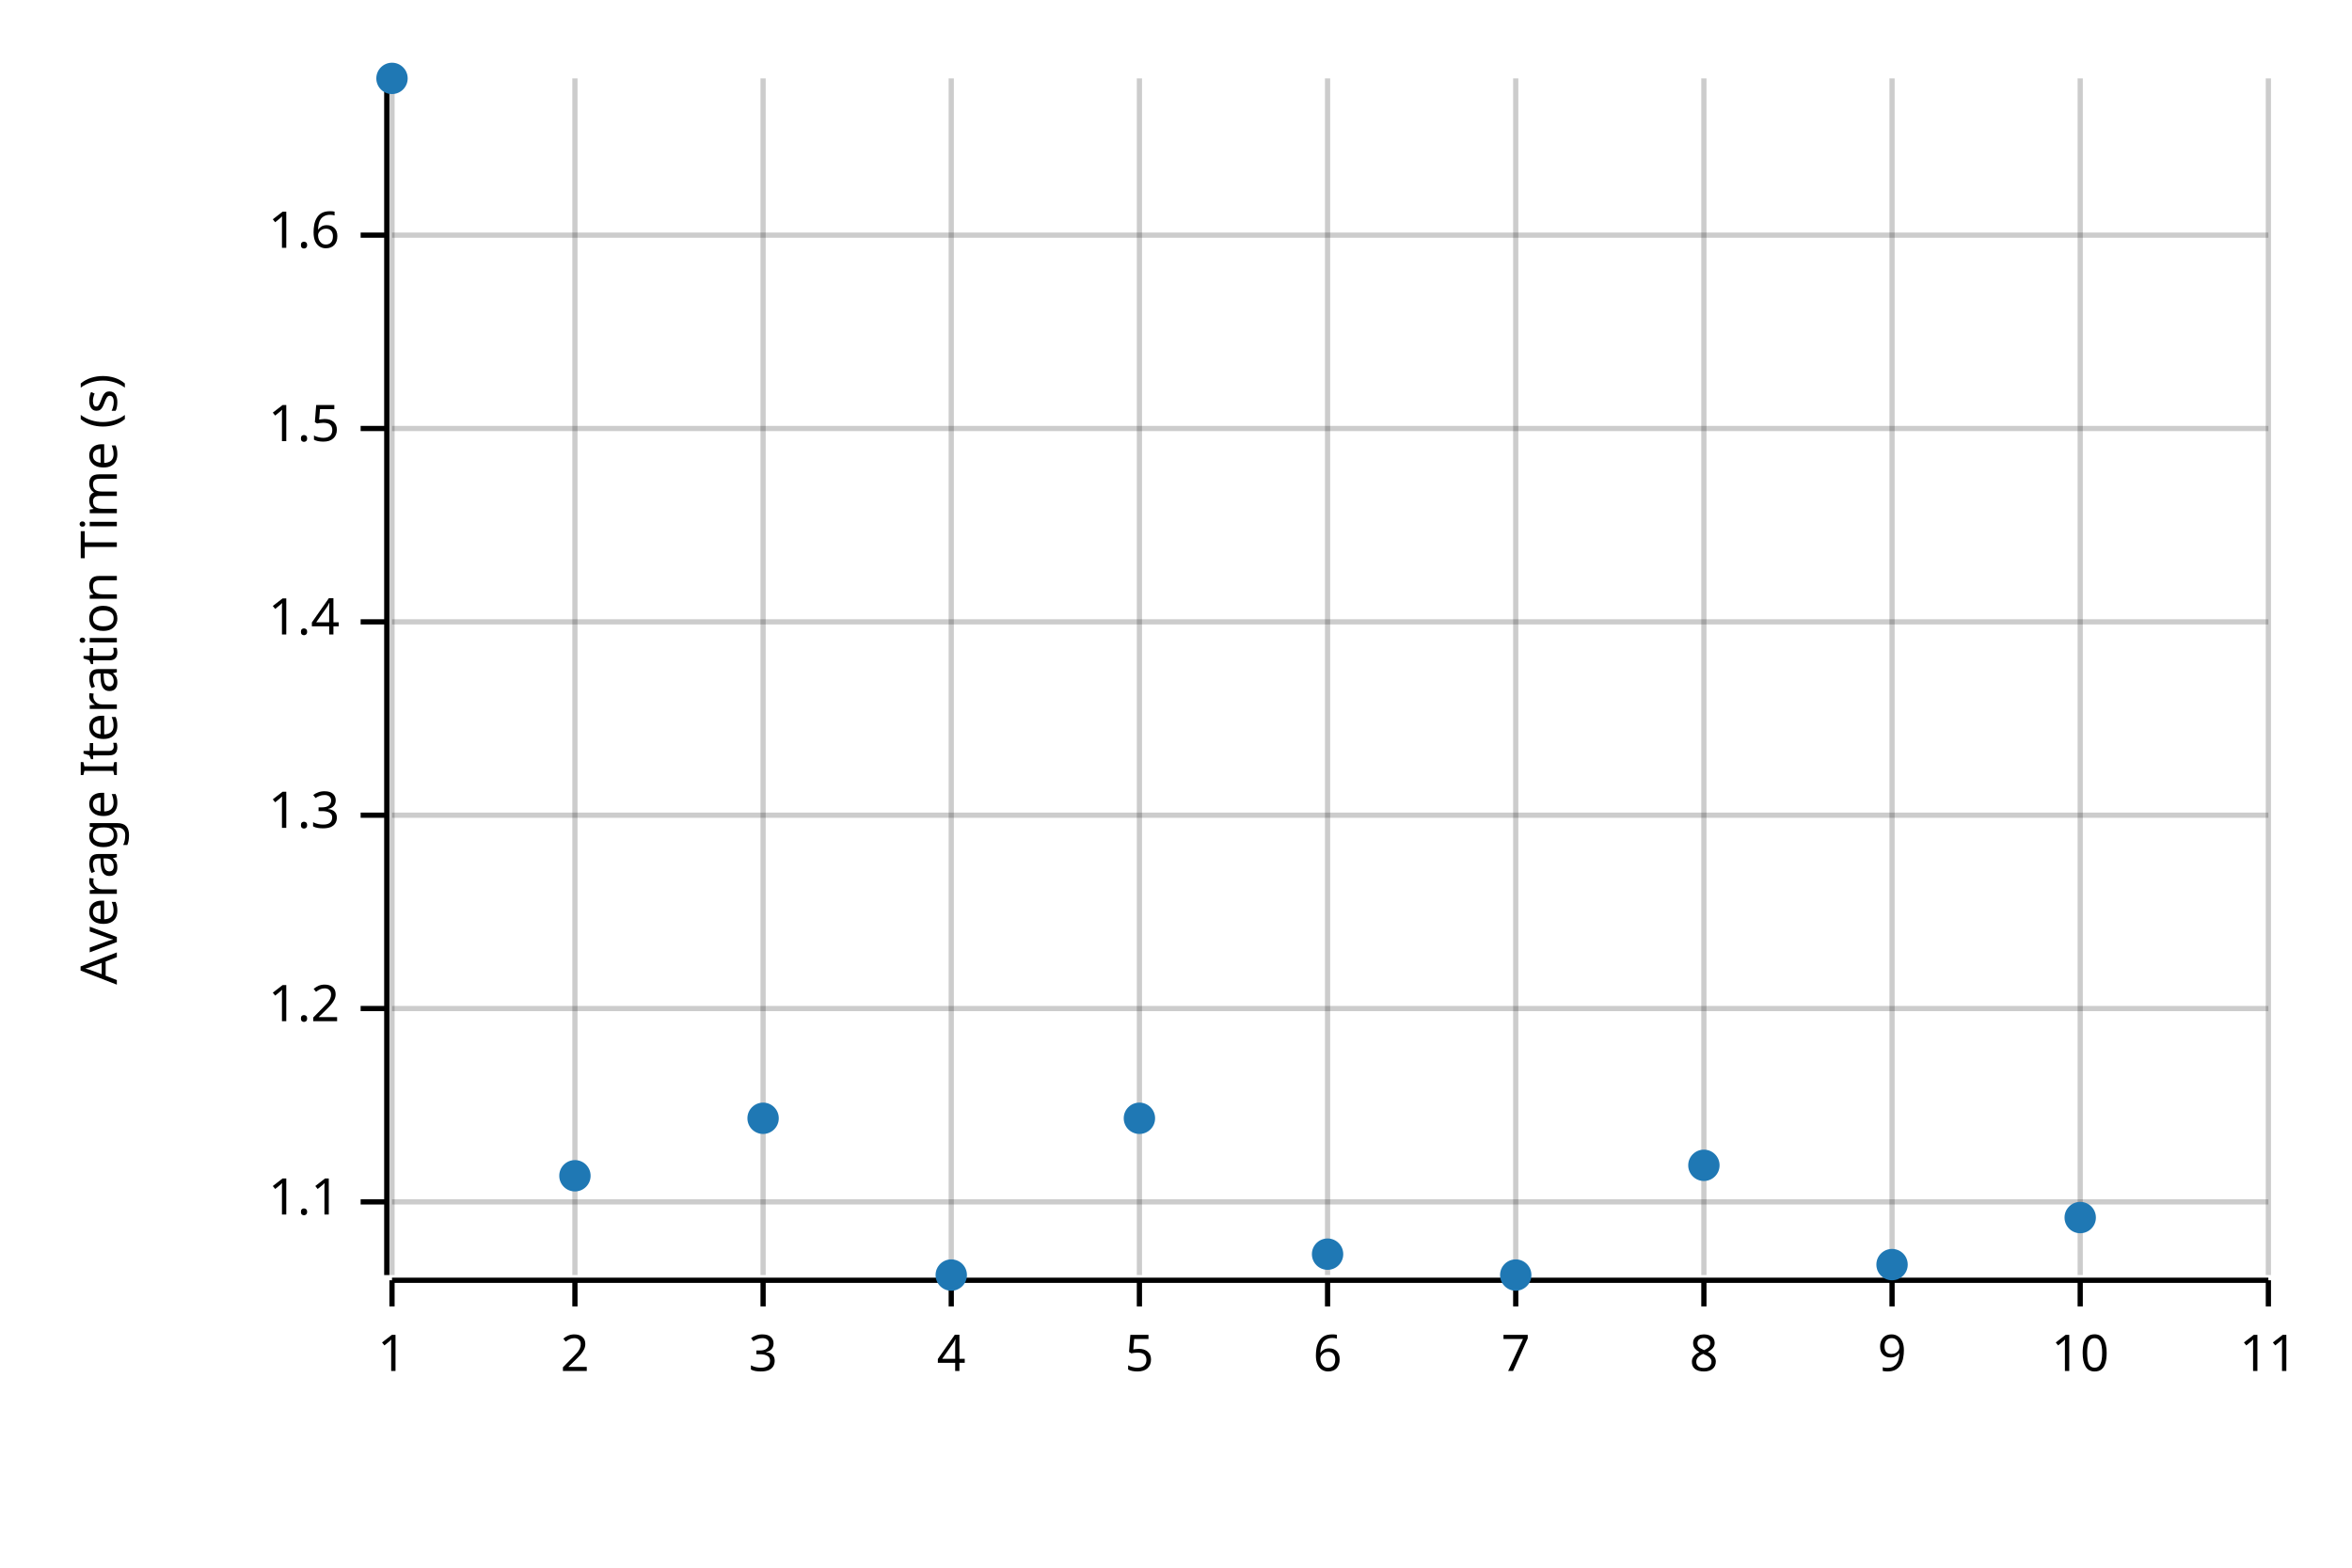
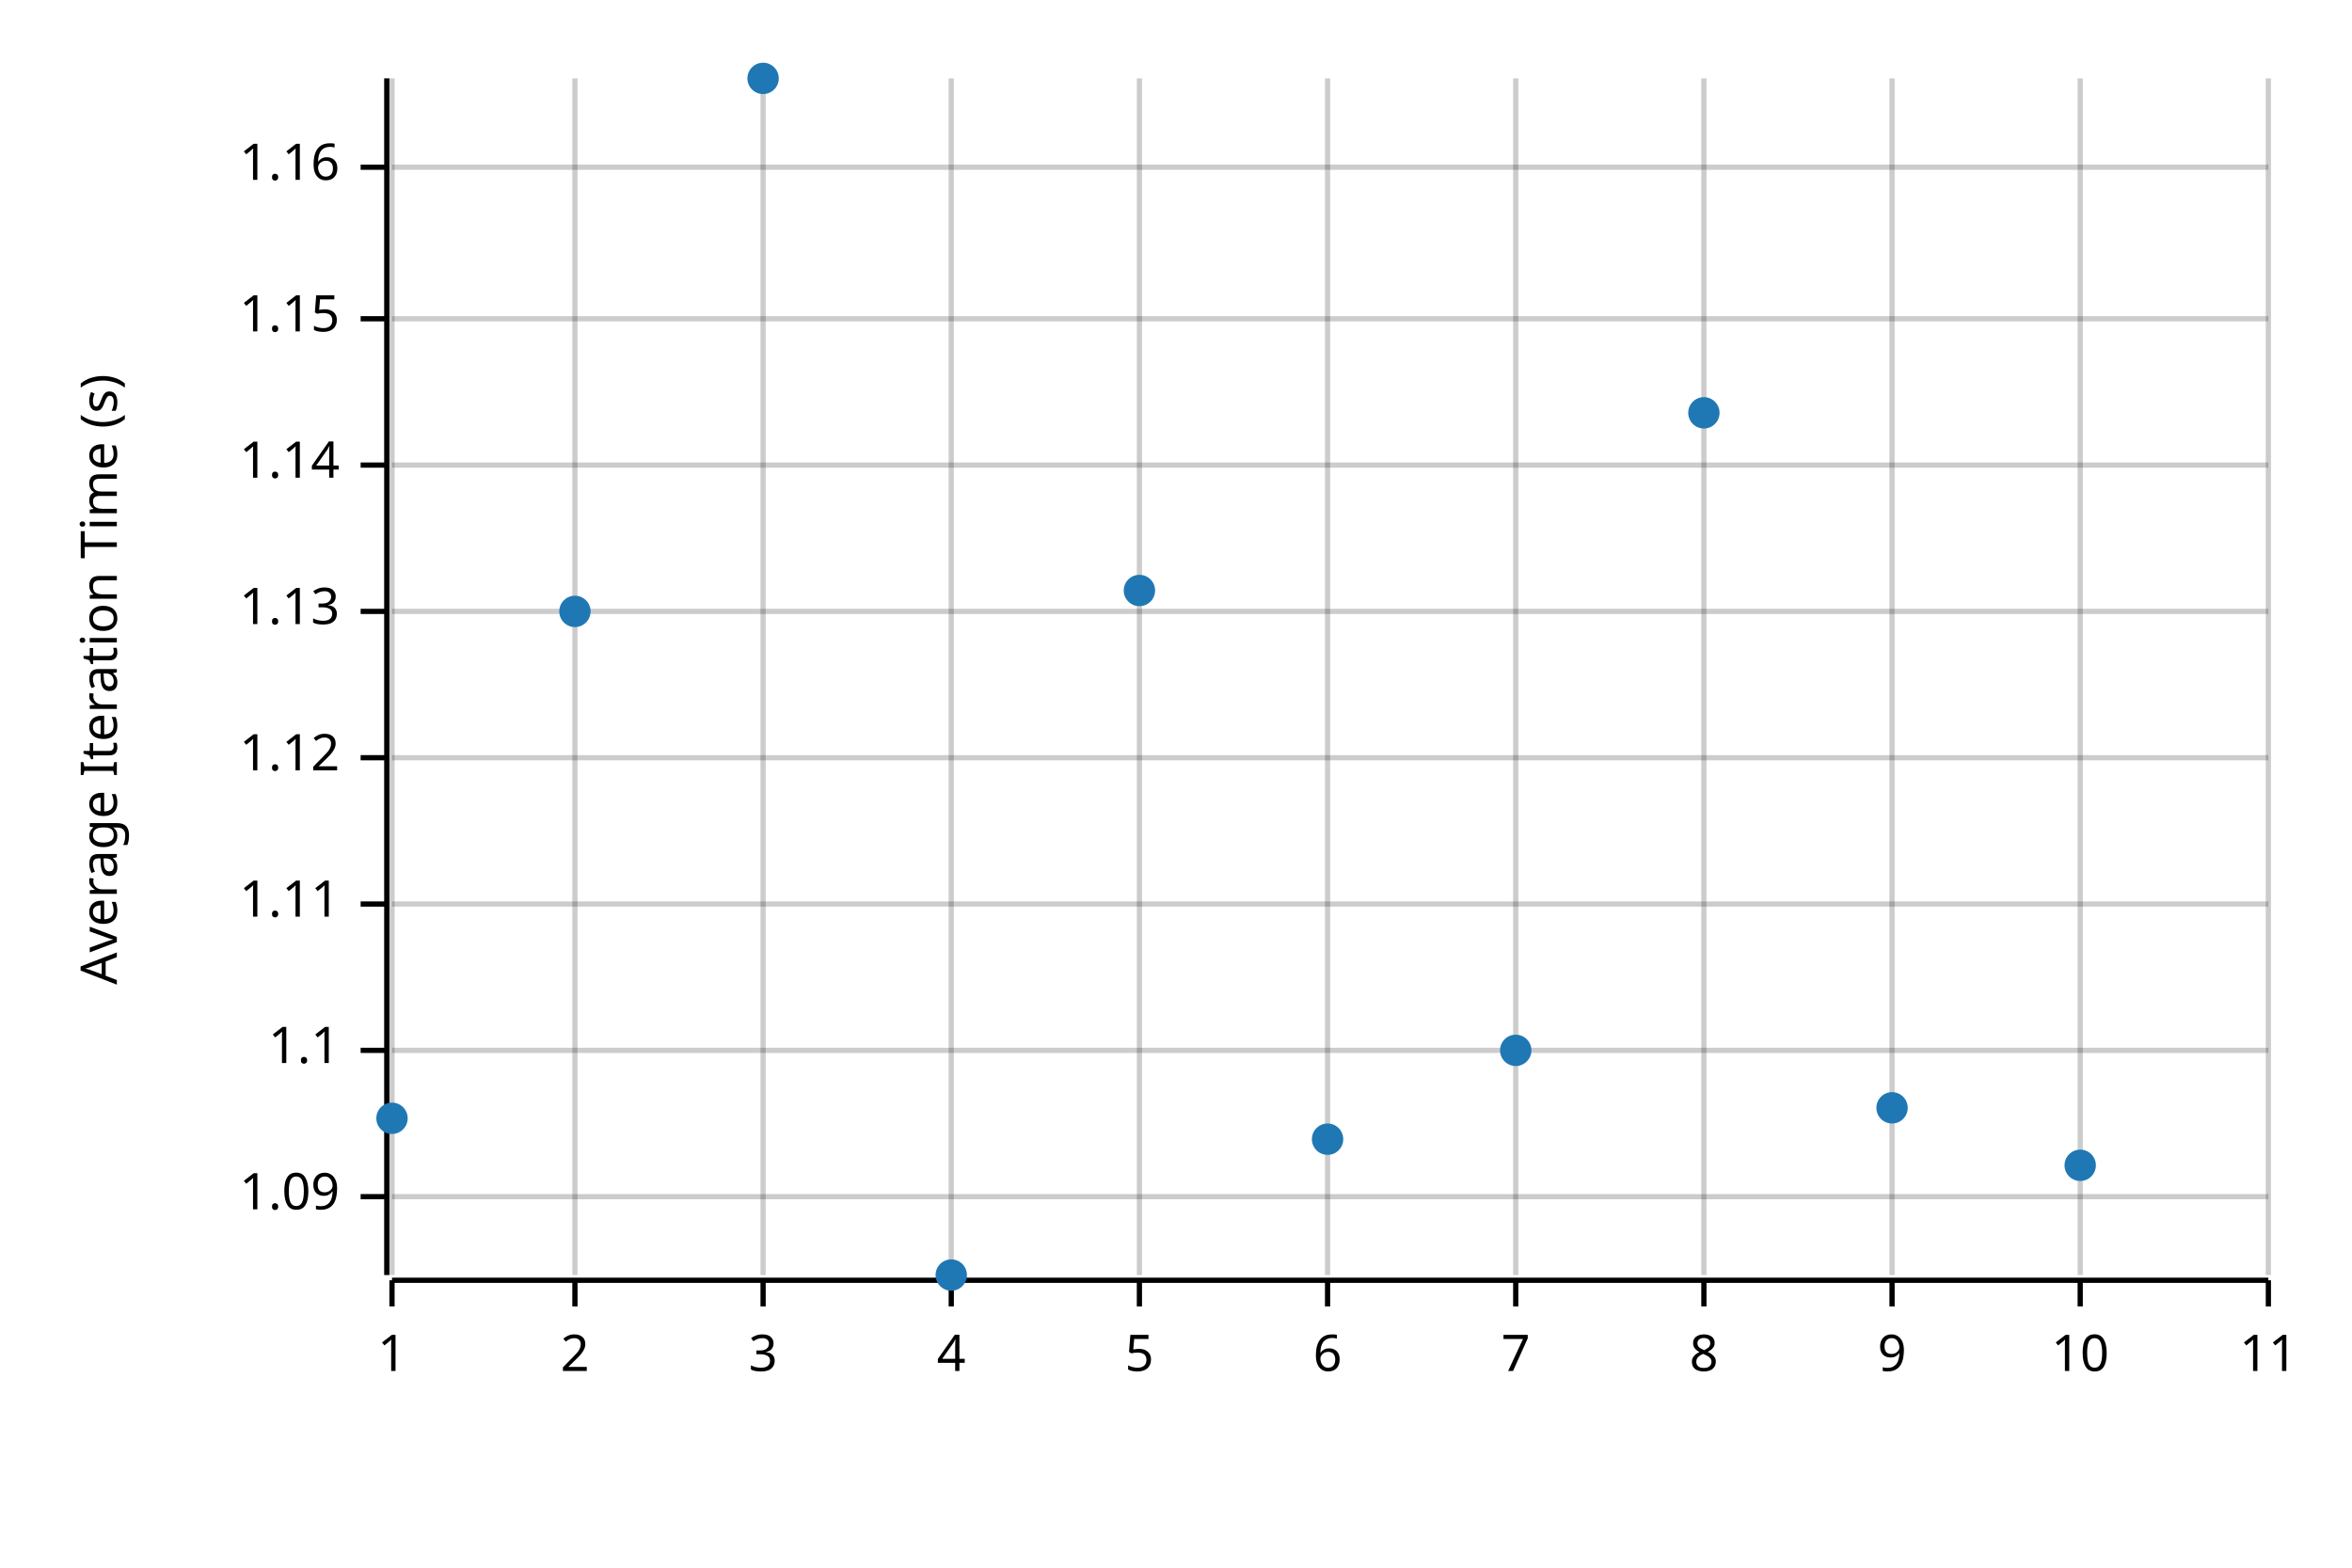
<svg xmlns="http://www.w3.org/2000/svg" width="450" height="300" viewBox="0 0 450 300">
  <text x="15" y="130" dy="0.76em" text-anchor="middle" font-family="sans-serif" font-size="9.677" opacity="1" fill="#000000" transform="rotate(270, 15, 130)">
Average Iteration Time (s)
</text>
  <line opacity="0.2" stroke="#000000" stroke-width="1" x1="75" y1="244" x2="75" y2="15" />
  <line opacity="0.2" stroke="#000000" stroke-width="1" x1="110" y1="244" x2="110" y2="15" />
  <line opacity="0.2" stroke="#000000" stroke-width="1" x1="146" y1="244" x2="146" y2="15" />
  <line opacity="0.2" stroke="#000000" stroke-width="1" x1="182" y1="244" x2="182" y2="15" />
  <line opacity="0.2" stroke="#000000" stroke-width="1" x1="218" y1="244" x2="218" y2="15" />
  <line opacity="0.2" stroke="#000000" stroke-width="1" x1="254" y1="244" x2="254" y2="15" />
  <line opacity="0.2" stroke="#000000" stroke-width="1" x1="290" y1="244" x2="290" y2="15" />
  <line opacity="0.2" stroke="#000000" stroke-width="1" x1="326" y1="244" x2="326" y2="15" />
  <line opacity="0.2" stroke="#000000" stroke-width="1" x1="362" y1="244" x2="362" y2="15" />
  <line opacity="0.2" stroke="#000000" stroke-width="1" x1="398" y1="244" x2="398" y2="15" />
  <line opacity="0.2" stroke="#000000" stroke-width="1" x1="434" y1="244" x2="434" y2="15" />
-   <line opacity="0.2" stroke="#000000" stroke-width="1" x1="75" y1="230" x2="434" y2="230" />
-   <line opacity="0.2" stroke="#000000" stroke-width="1" x1="75" y1="193" x2="434" y2="193" />
-   <line opacity="0.2" stroke="#000000" stroke-width="1" x1="75" y1="156" x2="434" y2="156" />
-   <line opacity="0.2" stroke="#000000" stroke-width="1" x1="75" y1="119" x2="434" y2="119" />
-   <line opacity="0.2" stroke="#000000" stroke-width="1" x1="75" y1="82" x2="434" y2="82" />
-   <line opacity="0.2" stroke="#000000" stroke-width="1" x1="75" y1="45" x2="434" y2="45" />
+   <line opacity="0.2" stroke="#000000" stroke-width="1" x1="75" y1="229" x2="434" y2="229" />
+   <line opacity="0.2" stroke="#000000" stroke-width="1" x1="75" y1="201" x2="434" y2="201" />
+   <line opacity="0.2" stroke="#000000" stroke-width="1" x1="75" y1="173" x2="434" y2="173" />
+   <line opacity="0.2" stroke="#000000" stroke-width="1" x1="75" y1="145" x2="434" y2="145" />
+   <line opacity="0.2" stroke="#000000" stroke-width="1" x1="75" y1="117" x2="434" y2="117" />
+   <line opacity="0.2" stroke="#000000" stroke-width="1" x1="75" y1="89" x2="434" y2="89" />
+   <line opacity="0.2" stroke="#000000" stroke-width="1" x1="75" y1="61" x2="434" y2="61" />
+   <line opacity="0.2" stroke="#000000" stroke-width="1" x1="75" y1="32" x2="434" y2="32" />
  <polyline fill="none" opacity="1" stroke="#000000" stroke-width="1" points="74,15 74,244 " />
-   <text x="65" y="230" dy="0.5ex" text-anchor="end" font-family="sans-serif" font-size="9.677" opacity="1" fill="#000000">
+   <text x="65" y="229" dy="0.5ex" text-anchor="end" font-family="sans-serif" font-size="9.677" opacity="1" fill="#000000">
+ 1.09
+ </text>
+   <polyline fill="none" opacity="1" stroke="#000000" stroke-width="1" points="69,229 74,229 " />
+   <text x="65" y="201" dy="0.5ex" text-anchor="end" font-family="sans-serif" font-size="9.677" opacity="1" fill="#000000">
1.1
</text>
-   <polyline fill="none" opacity="1" stroke="#000000" stroke-width="1" points="69,230 74,230 " />
-   <text x="65" y="193" dy="0.5ex" text-anchor="end" font-family="sans-serif" font-size="9.677" opacity="1" fill="#000000">
- 1.2
+   <polyline fill="none" opacity="1" stroke="#000000" stroke-width="1" points="69,201 74,201 " />
+   <text x="65" y="173" dy="0.5ex" text-anchor="end" font-family="sans-serif" font-size="9.677" opacity="1" fill="#000000">
+ 1.11
</text>
-   <polyline fill="none" opacity="1" stroke="#000000" stroke-width="1" points="69,193 74,193 " />
-   <text x="65" y="156" dy="0.5ex" text-anchor="end" font-family="sans-serif" font-size="9.677" opacity="1" fill="#000000">
- 1.3
+   <polyline fill="none" opacity="1" stroke="#000000" stroke-width="1" points="69,173 74,173 " />
+   <text x="65" y="145" dy="0.5ex" text-anchor="end" font-family="sans-serif" font-size="9.677" opacity="1" fill="#000000">
+ 1.12
</text>
-   <polyline fill="none" opacity="1" stroke="#000000" stroke-width="1" points="69,156 74,156 " />
-   <text x="65" y="119" dy="0.5ex" text-anchor="end" font-family="sans-serif" font-size="9.677" opacity="1" fill="#000000">
- 1.4
+   <polyline fill="none" opacity="1" stroke="#000000" stroke-width="1" points="69,145 74,145 " />
+   <text x="65" y="117" dy="0.5ex" text-anchor="end" font-family="sans-serif" font-size="9.677" opacity="1" fill="#000000">
+ 1.13
</text>
-   <polyline fill="none" opacity="1" stroke="#000000" stroke-width="1" points="69,119 74,119 " />
-   <text x="65" y="82" dy="0.5ex" text-anchor="end" font-family="sans-serif" font-size="9.677" opacity="1" fill="#000000">
- 1.5
+   <polyline fill="none" opacity="1" stroke="#000000" stroke-width="1" points="69,117 74,117 " />
+   <text x="65" y="89" dy="0.5ex" text-anchor="end" font-family="sans-serif" font-size="9.677" opacity="1" fill="#000000">
+ 1.14
</text>
-   <polyline fill="none" opacity="1" stroke="#000000" stroke-width="1" points="69,82 74,82 " />
-   <text x="65" y="45" dy="0.5ex" text-anchor="end" font-family="sans-serif" font-size="9.677" opacity="1" fill="#000000">
- 1.6
+   <polyline fill="none" opacity="1" stroke="#000000" stroke-width="1" points="69,89 74,89 " />
+   <text x="65" y="61" dy="0.5ex" text-anchor="end" font-family="sans-serif" font-size="9.677" opacity="1" fill="#000000">
+ 1.15
</text>
-   <polyline fill="none" opacity="1" stroke="#000000" stroke-width="1" points="69,45 74,45 " />
+   <polyline fill="none" opacity="1" stroke="#000000" stroke-width="1" points="69,61 74,61 " />
+   <text x="65" y="32" dy="0.5ex" text-anchor="end" font-family="sans-serif" font-size="9.677" opacity="1" fill="#000000">
+ 1.16
+ </text>
+   <polyline fill="none" opacity="1" stroke="#000000" stroke-width="1" points="69,32 74,32 " />
  <polyline fill="none" opacity="1" stroke="#000000" stroke-width="1" points="75,245 434,245 " />
  <text x="75" y="255" dy="0.76em" text-anchor="middle" font-family="sans-serif" font-size="9.677" opacity="1" fill="#000000">
1
</text>
  <polyline fill="none" opacity="1" stroke="#000000" stroke-width="1" points="75,245 75,250 " />
  <text x="110" y="255" dy="0.76em" text-anchor="middle" font-family="sans-serif" font-size="9.677" opacity="1" fill="#000000">
2
</text>
  <polyline fill="none" opacity="1" stroke="#000000" stroke-width="1" points="110,245 110,250 " />
  <text x="146" y="255" dy="0.76em" text-anchor="middle" font-family="sans-serif" font-size="9.677" opacity="1" fill="#000000">
3
</text>
  <polyline fill="none" opacity="1" stroke="#000000" stroke-width="1" points="146,245 146,250 " />
  <text x="182" y="255" dy="0.76em" text-anchor="middle" font-family="sans-serif" font-size="9.677" opacity="1" fill="#000000">
4
</text>
  <polyline fill="none" opacity="1" stroke="#000000" stroke-width="1" points="182,245 182,250 " />
  <text x="218" y="255" dy="0.76em" text-anchor="middle" font-family="sans-serif" font-size="9.677" opacity="1" fill="#000000">
5
</text>
  <polyline fill="none" opacity="1" stroke="#000000" stroke-width="1" points="218,245 218,250 " />
  <text x="254" y="255" dy="0.76em" text-anchor="middle" font-family="sans-serif" font-size="9.677" opacity="1" fill="#000000">
6
</text>
  <polyline fill="none" opacity="1" stroke="#000000" stroke-width="1" points="254,245 254,250 " />
  <text x="290" y="255" dy="0.76em" text-anchor="middle" font-family="sans-serif" font-size="9.677" opacity="1" fill="#000000">
7
</text>
  <polyline fill="none" opacity="1" stroke="#000000" stroke-width="1" points="290,245 290,250 " />
  <text x="326" y="255" dy="0.76em" text-anchor="middle" font-family="sans-serif" font-size="9.677" opacity="1" fill="#000000">
8
</text>
  <polyline fill="none" opacity="1" stroke="#000000" stroke-width="1" points="326,245 326,250 " />
  <text x="362" y="255" dy="0.76em" text-anchor="middle" font-family="sans-serif" font-size="9.677" opacity="1" fill="#000000">
9
</text>
  <polyline fill="none" opacity="1" stroke="#000000" stroke-width="1" points="362,245 362,250 " />
  <text x="398" y="255" dy="0.76em" text-anchor="middle" font-family="sans-serif" font-size="9.677" opacity="1" fill="#000000">
10
</text>
  <polyline fill="none" opacity="1" stroke="#000000" stroke-width="1" points="398,245 398,250 " />
  <text x="434" y="255" dy="0.76em" text-anchor="middle" font-family="sans-serif" font-size="9.677" opacity="1" fill="#000000">
11
</text>
  <polyline fill="none" opacity="1" stroke="#000000" stroke-width="1" points="434,245 434,250 " />
-   <circle cx="75" cy="15" r="3" opacity="1" fill="#1F78B4" stroke="none" stroke-width="1" />
-   <circle cx="110" cy="225" r="3" opacity="1" fill="#1F78B4" stroke="none" stroke-width="1" />
-   <circle cx="146" cy="214" r="3" opacity="1" fill="#1F78B4" stroke="none" stroke-width="1" />
+   <circle cx="75" cy="214" r="3" opacity="1" fill="#1F78B4" stroke="none" stroke-width="1" />
+   <circle cx="110" cy="117" r="3" opacity="1" fill="#1F78B4" stroke="none" stroke-width="1" />
+   <circle cx="146" cy="15" r="3" opacity="1" fill="#1F78B4" stroke="none" stroke-width="1" />
  <circle cx="182" cy="244" r="3" opacity="1" fill="#1F78B4" stroke="none" stroke-width="1" />
-   <circle cx="218" cy="214" r="3" opacity="1" fill="#1F78B4" stroke="none" stroke-width="1" />
-   <circle cx="254" cy="240" r="3" opacity="1" fill="#1F78B4" stroke="none" stroke-width="1" />
-   <circle cx="290" cy="244" r="3" opacity="1" fill="#1F78B4" stroke="none" stroke-width="1" />
-   <circle cx="326" cy="223" r="3" opacity="1" fill="#1F78B4" stroke="none" stroke-width="1" />
-   <circle cx="362" cy="242" r="3" opacity="1" fill="#1F78B4" stroke="none" stroke-width="1" />
-   <circle cx="398" cy="233" r="3" opacity="1" fill="#1F78B4" stroke="none" stroke-width="1" />
+   <circle cx="218" cy="113" r="3" opacity="1" fill="#1F78B4" stroke="none" stroke-width="1" />
+   <circle cx="254" cy="218" r="3" opacity="1" fill="#1F78B4" stroke="none" stroke-width="1" />
+   <circle cx="290" cy="201" r="3" opacity="1" fill="#1F78B4" stroke="none" stroke-width="1" />
+   <circle cx="326" cy="79" r="3" opacity="1" fill="#1F78B4" stroke="none" stroke-width="1" />
+   <circle cx="362" cy="212" r="3" opacity="1" fill="#1F78B4" stroke="none" stroke-width="1" />
+   <circle cx="398" cy="223" r="3" opacity="1" fill="#1F78B4" stroke="none" stroke-width="1" />
</svg>
